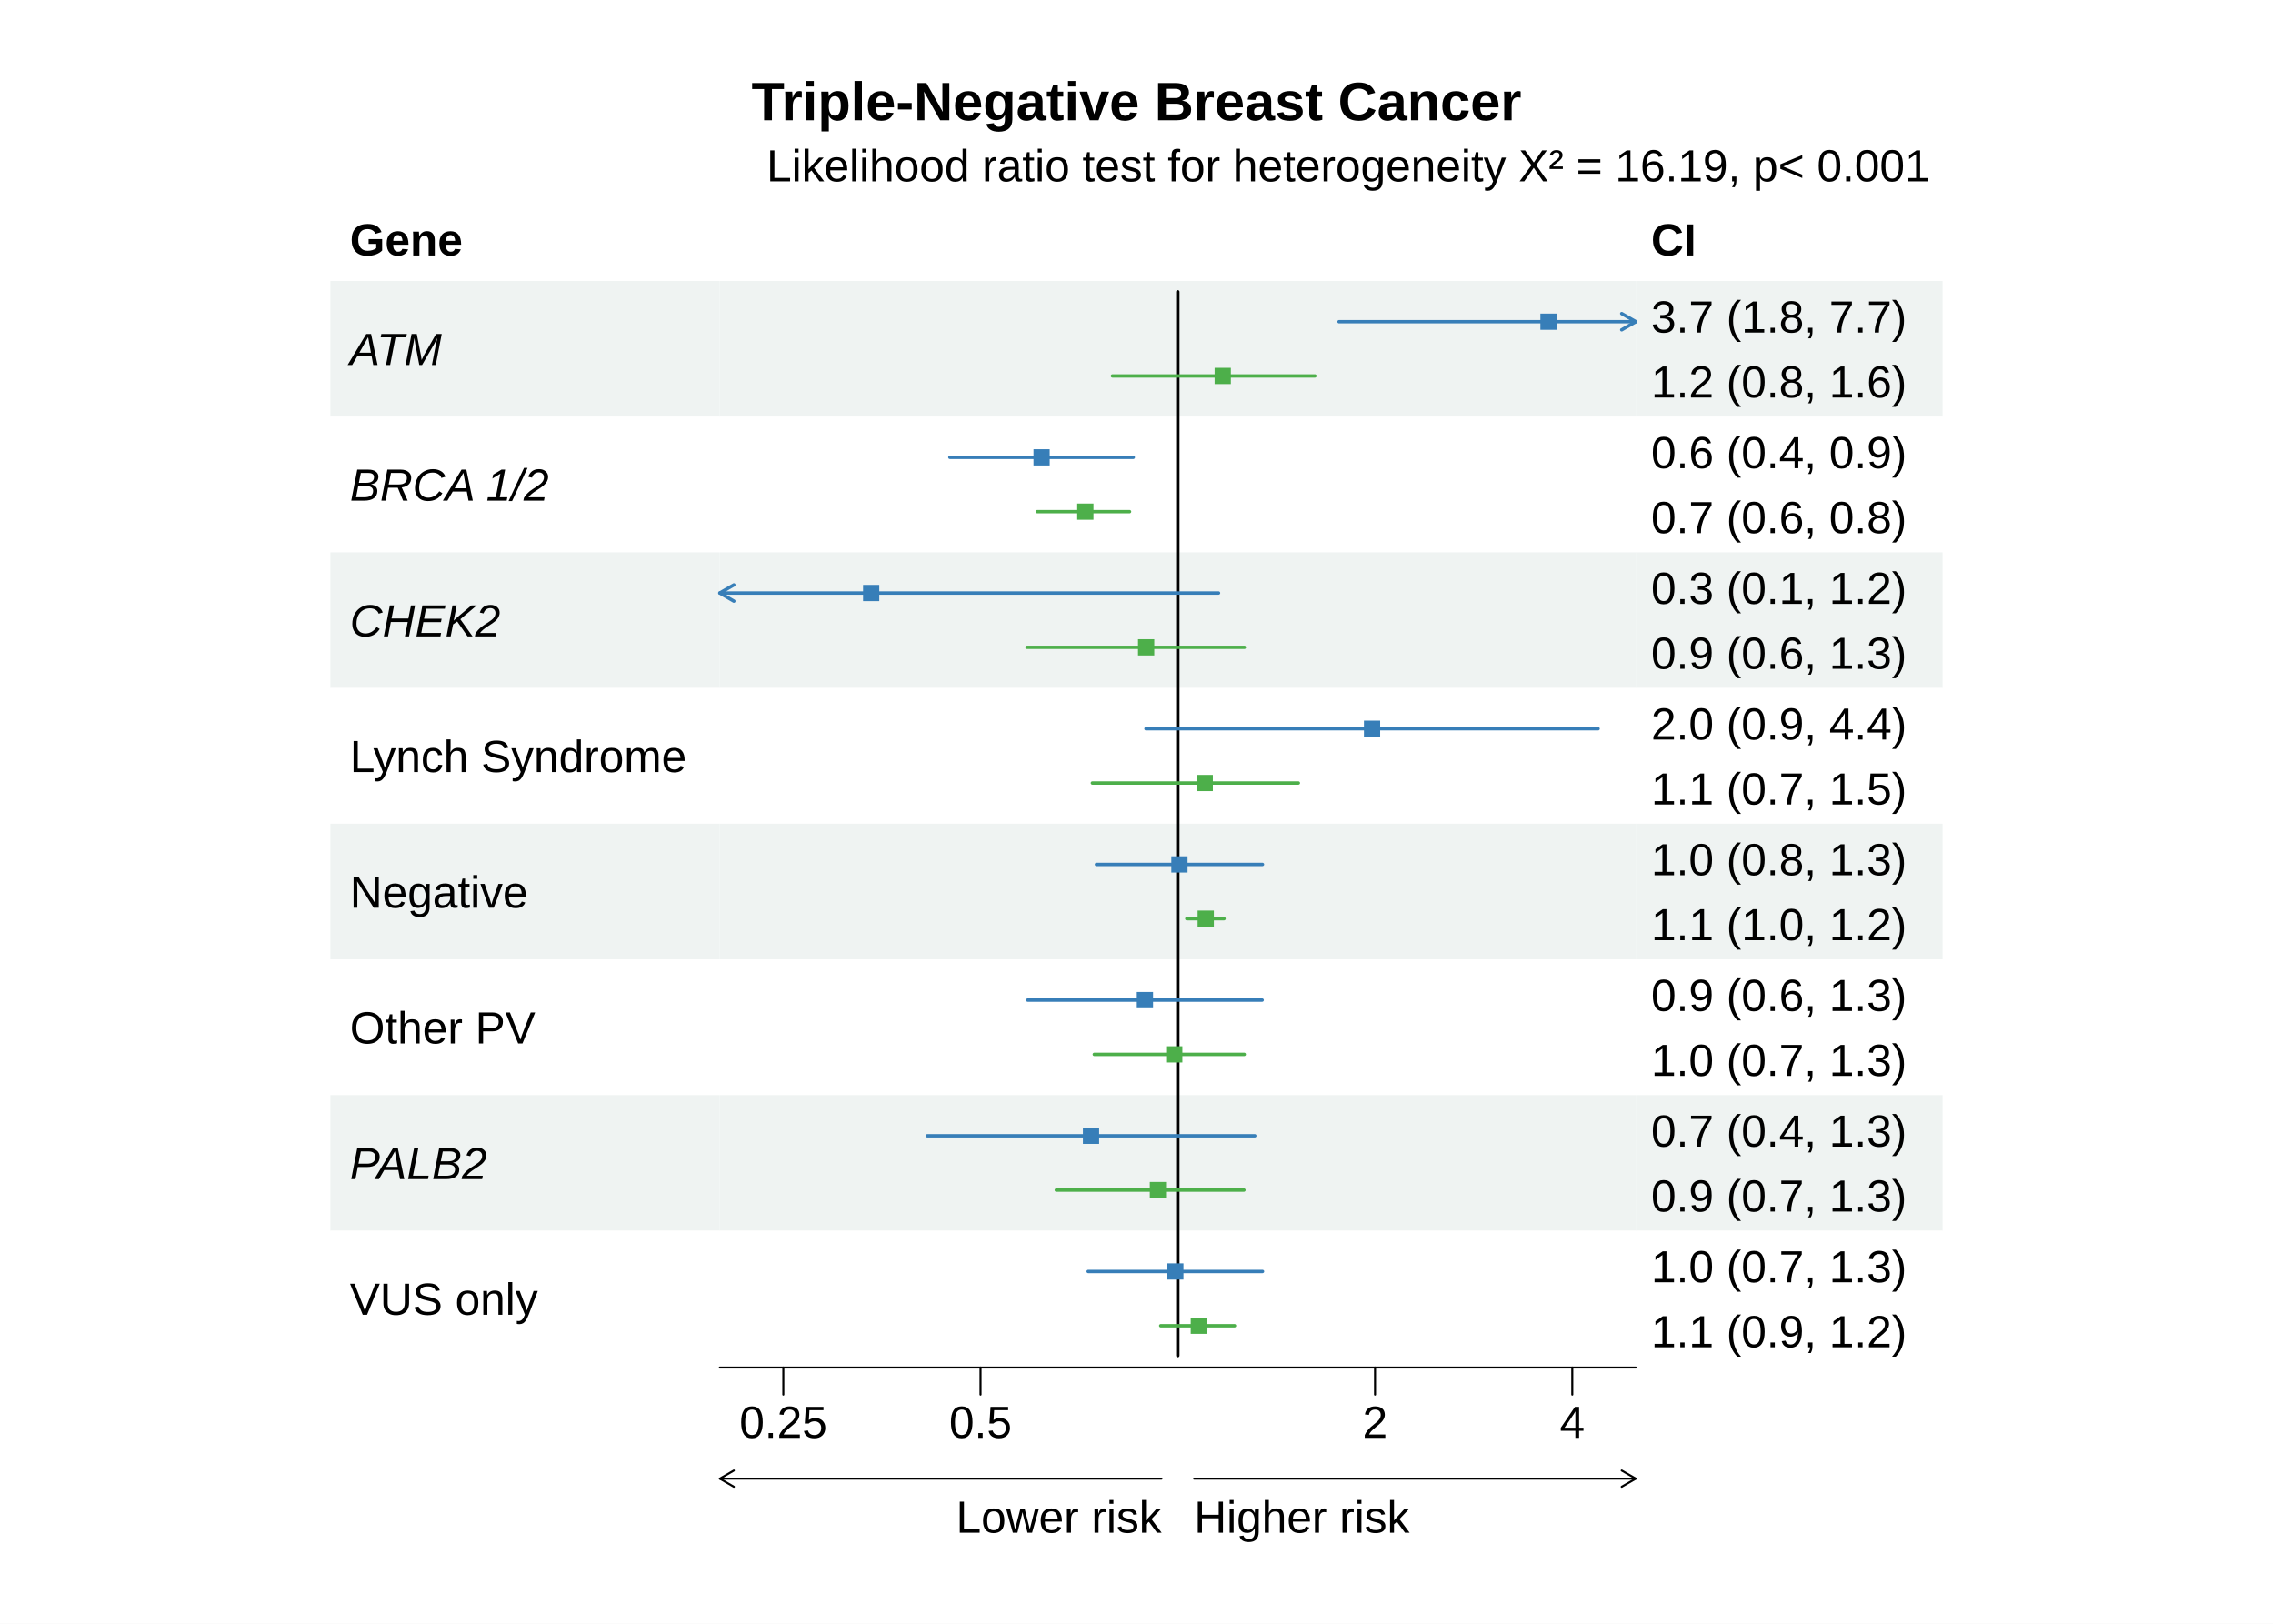
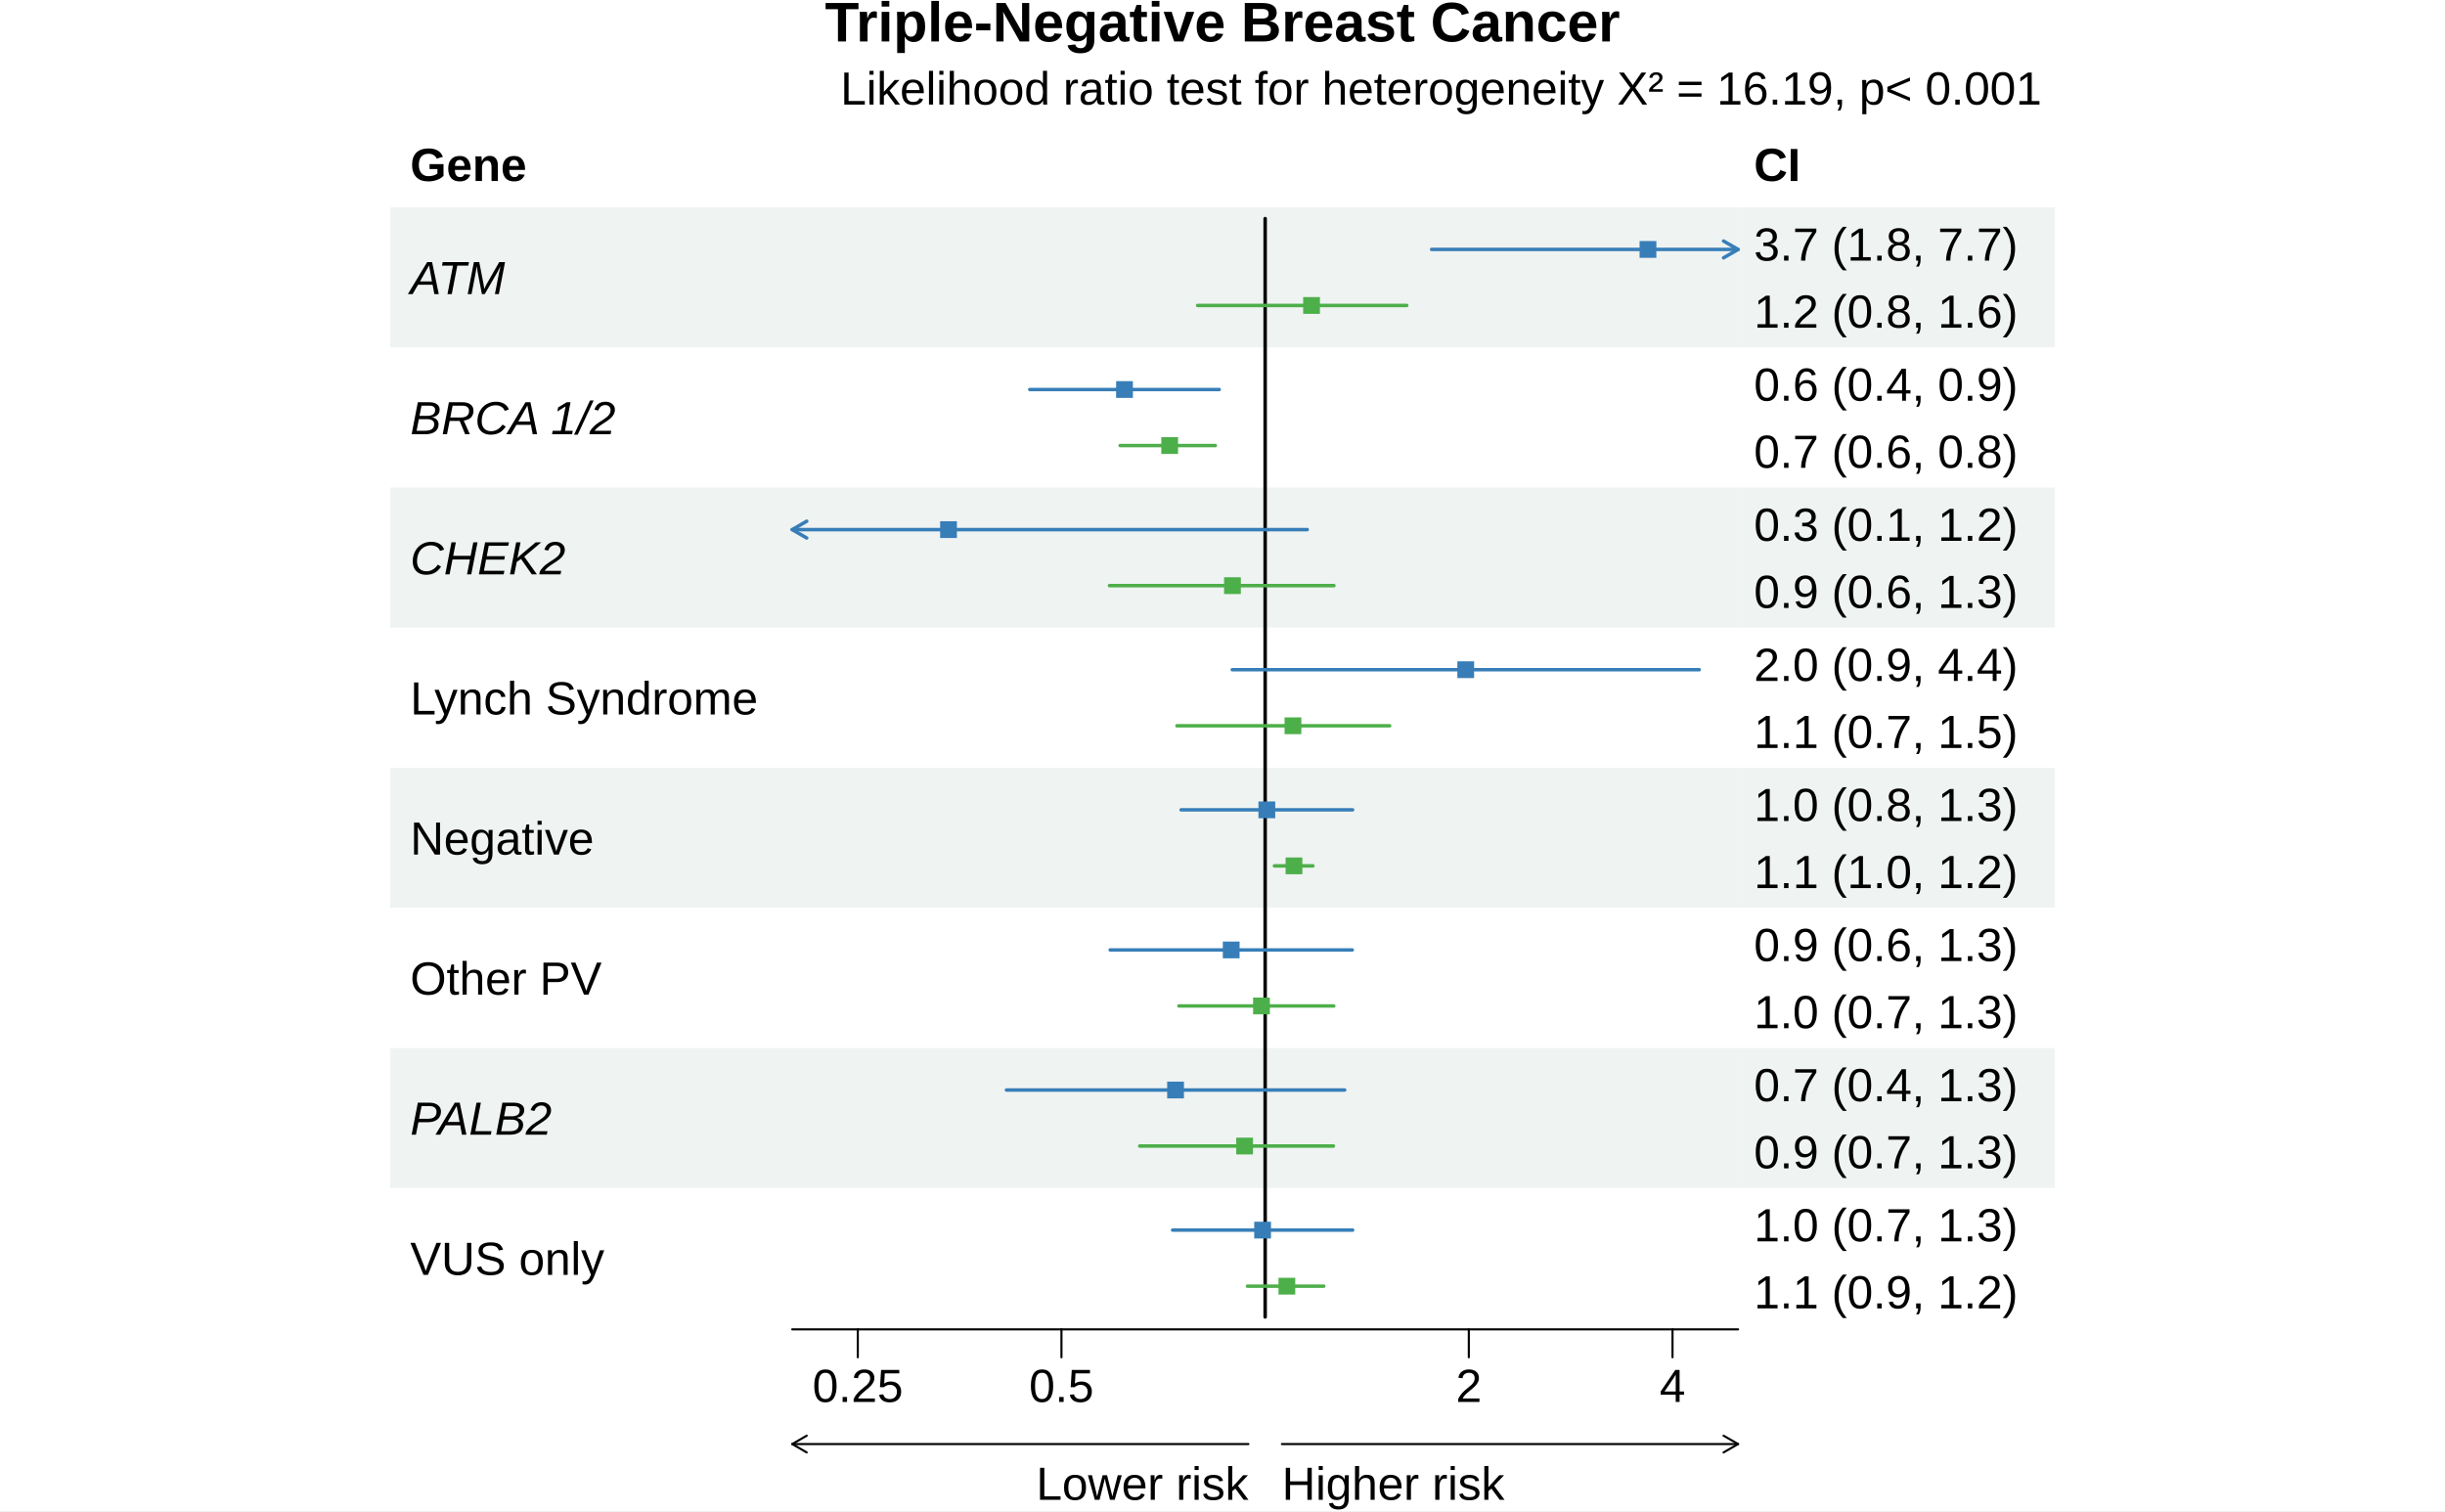
- <svg xmlns="http://www.w3.org/2000/svg" class="svglite" width="504.00pt" height="360.00pt" viewBox="0 0 504.00 360.00">
+ <svg xmlns="http://www.w3.org/2000/svg" class="svglite" width="525.00pt" height="324.47pt" viewBox="0 0 525.00 324.47">
  <defs>
    <style type="text/css">
    .svglite line, .svglite polyline, .svglite polygon, .svglite path, .svglite rect, .svglite circle {
      fill: none;
      stroke: #000000;
      stroke-linecap: round;
      stroke-linejoin: round;
      stroke-miterlimit: 10.00;
    }
    .svglite text {
      white-space: pre;
    }
  </style>
  </defs>
  <rect width="100%" height="100%" style="stroke: none; fill: #FFFFFF;" />
  <defs>
-     <clipPath id="cpMC4wMHw1MDQuMDB8MC4wMHwzNjAuMDA=">
-       <rect x="0.00" y="0.00" width="504.00" height="360.00" />
+     <clipPath id="cpMC4wMHw1MjUuMDB8MC4wMHwzMjQuNDc=">
+       <rect x="0.00" y="0.00" width="525.00" height="324.47" />
    </clipPath>
  </defs>
-   <g clip-path="url(#cpMC4wMHw1MDQuMDB8MC4wMHwzNjAuMDA=)">
-     <rect x="73.26" y="43.76" width="86.35" height="18.54" style="stroke-width: 0.75; stroke: none; fill: #FFFFFF;" />
-     <rect x="159.61" y="43.76" width="203.10" height="18.54" style="stroke-width: 0.75; stroke: none; fill: #FFFFFF;" />
-     <rect x="362.71" y="43.76" width="68.03" height="18.54" style="stroke-width: 0.75; stroke: none; fill: #FFFFFF;" />
-     <rect x="73.26" y="62.30" width="86.35" height="30.08" style="stroke-width: 0.75; stroke: none; fill: #EFF3F2;" />
-     <rect x="73.26" y="92.38" width="86.35" height="30.08" style="stroke-width: 0.75; stroke: none; fill: #FFFFFF;" />
-     <rect x="73.26" y="122.46" width="86.35" height="30.08" style="stroke-width: 0.75; stroke: none; fill: #EFF3F2;" />
-     <rect x="73.26" y="152.54" width="86.35" height="30.08" style="stroke-width: 0.75; stroke: none; fill: #FFFFFF;" />
-     <rect x="73.26" y="182.62" width="86.35" height="30.08" style="stroke-width: 0.75; stroke: none; fill: #EFF3F2;" />
-     <rect x="73.26" y="212.71" width="86.35" height="30.08" style="stroke-width: 0.75; stroke: none; fill: #FFFFFF;" />
-     <rect x="73.26" y="242.79" width="86.35" height="30.08" style="stroke-width: 0.75; stroke: none; fill: #EFF3F2;" />
-     <rect x="73.26" y="272.87" width="86.35" height="30.08" style="stroke-width: 0.75; stroke: none; fill: #FFFFFF;" />
-     <rect x="159.61" y="62.30" width="203.10" height="30.08" style="stroke-width: 0.75; stroke: none; fill: #EFF3F2;" />
-     <rect x="159.61" y="92.38" width="203.10" height="30.08" style="stroke-width: 0.75; stroke: none; fill: #FFFFFF;" />
-     <rect x="159.61" y="122.46" width="203.10" height="30.08" style="stroke-width: 0.75; stroke: none; fill: #EFF3F2;" />
-     <rect x="159.61" y="152.54" width="203.10" height="30.08" style="stroke-width: 0.75; stroke: none; fill: #FFFFFF;" />
-     <rect x="159.61" y="182.62" width="203.10" height="30.08" style="stroke-width: 0.75; stroke: none; fill: #EFF3F2;" />
-     <rect x="159.61" y="212.71" width="203.10" height="30.08" style="stroke-width: 0.75; stroke: none; fill: #FFFFFF;" />
-     <rect x="159.61" y="242.79" width="203.10" height="30.08" style="stroke-width: 0.75; stroke: none; fill: #EFF3F2;" />
-     <rect x="159.61" y="272.87" width="203.10" height="30.08" style="stroke-width: 0.75; stroke: none; fill: #FFFFFF;" />
-     <rect x="362.71" y="62.30" width="68.03" height="30.08" style="stroke-width: 0.75; stroke: none; fill: #EFF3F2;" />
-     <rect x="362.71" y="92.38" width="68.03" height="30.08" style="stroke-width: 0.75; stroke: none; fill: #FFFFFF;" />
-     <rect x="362.71" y="122.46" width="68.03" height="30.08" style="stroke-width: 0.75; stroke: none; fill: #EFF3F2;" />
-     <rect x="362.71" y="152.54" width="68.03" height="30.08" style="stroke-width: 0.75; stroke: none; fill: #FFFFFF;" />
-     <rect x="362.71" y="182.62" width="68.03" height="30.08" style="stroke-width: 0.75; stroke: none; fill: #EFF3F2;" />
-     <rect x="362.71" y="212.71" width="68.03" height="30.08" style="stroke-width: 0.75; stroke: none; fill: #FFFFFF;" />
-     <rect x="362.71" y="242.79" width="68.03" height="30.08" style="stroke-width: 0.75; stroke: none; fill: #EFF3F2;" />
-     <rect x="362.71" y="272.87" width="68.03" height="30.08" style="stroke-width: 0.75; stroke: none; fill: #FFFFFF;" />
-     <text x="77.58" y="56.63" style="font-size: 10.00px; font-weight: bold; font-family: &quot;Arial&quot;;" textLength="25.01px" lengthAdjust="spacingAndGlyphs">Gene</text>
-     <text x="77.58" y="80.92" style="font-size: 10.00px; font-style: italic; font-family: &quot;Arial&quot;;" textLength="21.10px" lengthAdjust="spacingAndGlyphs">ATM</text>
-     <text x="169.76" y="56.63" style="font-size: 10.00px; font-weight: bold; font-family: &quot;Arial&quot;;" textLength="2.78px" lengthAdjust="spacingAndGlyphs"> </text>
-     <text x="77.58" y="111.00" style="font-size: 10.00px; font-style: italic; font-family: &quot;Arial&quot;;" textLength="44.45px" lengthAdjust="spacingAndGlyphs">BRCA 1/2</text>
-     <text x="366.11" y="56.63" style="font-size: 10.00px; font-weight: bold; font-family: &quot;Arial&quot;;" textLength="10.00px" lengthAdjust="spacingAndGlyphs">CI</text>
-     <text x="77.58" y="141.09" style="font-size: 10.00px; font-style: italic; font-family: &quot;Arial&quot;;" textLength="33.34px" lengthAdjust="spacingAndGlyphs">CHEK2</text>
-     <text x="77.58" y="171.17" style="font-size: 10.00px; font-family: &quot;Arial&quot;;" textLength="75.01px" lengthAdjust="spacingAndGlyphs">Lynch Syndrome</text>
-     <text x="77.58" y="201.25" style="font-size: 10.00px; font-family: &quot;Arial&quot;;" textLength="39.46px" lengthAdjust="spacingAndGlyphs">Negative</text>
-     <text x="77.58" y="231.34" style="font-size: 10.00px; font-family: &quot;Arial&quot;;" textLength="41.12px" lengthAdjust="spacingAndGlyphs">Other PV</text>
-     <text x="77.58" y="261.42" style="font-size: 10.00px; font-style: italic; font-family: &quot;Arial&quot;;" textLength="31.12px" lengthAdjust="spacingAndGlyphs">PALB2</text>
-     <text x="77.58" y="291.50" style="font-size: 10.00px; font-family: &quot;Arial&quot;;" textLength="41.67px" lengthAdjust="spacingAndGlyphs">VUS only</text>
-     <text x="169.76" y="80.93" style="font-size: 10.00px; font-family: &quot;Arial&quot;;" textLength="191.76px" lengthAdjust="spacingAndGlyphs">                                                                     </text>
-     <text x="169.76" y="111.01" style="font-size: 10.00px; font-family: &quot;Arial&quot;;" textLength="191.76px" lengthAdjust="spacingAndGlyphs">                                                                     </text>
-     <text x="169.76" y="141.09" style="font-size: 10.00px; font-family: &quot;Arial&quot;;" textLength="191.76px" lengthAdjust="spacingAndGlyphs">                                                                     </text>
-     <text x="169.76" y="171.17" style="font-size: 10.00px; font-family: &quot;Arial&quot;;" textLength="191.76px" lengthAdjust="spacingAndGlyphs">                                                                     </text>
-     <text x="169.76" y="201.25" style="font-size: 10.00px; font-family: &quot;Arial&quot;;" textLength="191.76px" lengthAdjust="spacingAndGlyphs">                                                                     </text>
-     <text x="169.76" y="231.34" style="font-size: 10.00px; font-family: &quot;Arial&quot;;" textLength="191.76px" lengthAdjust="spacingAndGlyphs">                                                                     </text>
-     <text x="169.76" y="261.42" style="font-size: 10.00px; font-family: &quot;Arial&quot;;" textLength="191.76px" lengthAdjust="spacingAndGlyphs">                                                                     </text>
-     <text x="169.76" y="291.50" style="font-size: 10.00px; font-family: &quot;Arial&quot;;" textLength="191.76px" lengthAdjust="spacingAndGlyphs">                                                                     </text>
-     <text x="366.11" y="73.73" style="font-size: 10.00px; font-family: &quot;Arial&quot;;" textLength="56.69px" lengthAdjust="spacingAndGlyphs">3.7 (1.8, 7.7)</text>
-     <text x="366.11" y="88.13" style="font-size: 10.00px; font-family: &quot;Arial&quot;;" textLength="56.69px" lengthAdjust="spacingAndGlyphs">1.2 (0.8, 1.6)</text>
-     <text x="366.11" y="103.81" style="font-size: 10.00px; font-family: &quot;Arial&quot;;" textLength="56.69px" lengthAdjust="spacingAndGlyphs">0.6 (0.4, 0.9)</text>
-     <text x="366.11" y="118.21" style="font-size: 10.00px; font-family: &quot;Arial&quot;;" textLength="56.69px" lengthAdjust="spacingAndGlyphs">0.7 (0.6, 0.8)</text>
-     <text x="366.11" y="133.89" style="font-size: 10.00px; font-family: &quot;Arial&quot;;" textLength="56.69px" lengthAdjust="spacingAndGlyphs">0.3 (0.1, 1.2)</text>
-     <text x="366.11" y="148.29" style="font-size: 10.00px; font-family: &quot;Arial&quot;;" textLength="56.69px" lengthAdjust="spacingAndGlyphs">0.9 (0.6, 1.3)</text>
-     <text x="366.11" y="163.97" style="font-size: 10.00px; font-family: &quot;Arial&quot;;" textLength="56.69px" lengthAdjust="spacingAndGlyphs">2.0 (0.9, 4.4)</text>
-     <text x="366.11" y="178.37" style="font-size: 10.00px; font-family: &quot;Arial&quot;;" textLength="56.69px" lengthAdjust="spacingAndGlyphs">1.1 (0.7, 1.5)</text>
-     <text x="366.11" y="194.05" style="font-size: 10.00px; font-family: &quot;Arial&quot;;" textLength="56.69px" lengthAdjust="spacingAndGlyphs">1.0 (0.8, 1.3)</text>
-     <text x="366.11" y="208.45" style="font-size: 10.00px; font-family: &quot;Arial&quot;;" textLength="56.69px" lengthAdjust="spacingAndGlyphs">1.1 (1.0, 1.2)</text>
-     <text x="366.11" y="224.14" style="font-size: 10.00px; font-family: &quot;Arial&quot;;" textLength="56.69px" lengthAdjust="spacingAndGlyphs">0.9 (0.6, 1.3)</text>
-     <text x="366.11" y="238.54" style="font-size: 10.00px; font-family: &quot;Arial&quot;;" textLength="56.69px" lengthAdjust="spacingAndGlyphs">1.0 (0.7, 1.3)</text>
-     <text x="366.11" y="254.22" style="font-size: 10.00px; font-family: &quot;Arial&quot;;" textLength="56.69px" lengthAdjust="spacingAndGlyphs">0.7 (0.4, 1.3)</text>
-     <text x="366.11" y="268.62" style="font-size: 10.00px; font-family: &quot;Arial&quot;;" textLength="56.69px" lengthAdjust="spacingAndGlyphs">0.9 (0.7, 1.3)</text>
-     <text x="366.11" y="284.30" style="font-size: 10.00px; font-family: &quot;Arial&quot;;" textLength="56.69px" lengthAdjust="spacingAndGlyphs">1.0 (0.7, 1.3)</text>
-     <text x="366.11" y="298.70" style="font-size: 10.00px; font-family: &quot;Arial&quot;;" textLength="56.69px" lengthAdjust="spacingAndGlyphs">1.1 (0.9, 1.2)</text>
-     <line x1="261.16" y1="300.55" x2="261.16" y2="64.70" style="stroke-width: 0.75;" />
-     <polyline points="296.91,71.32 362.71,71.32 " style="stroke-width: 0.75; stroke: #377EB8;" />
-     <polyline points="359.59,73.12 362.71,71.32 359.59,69.52 " style="stroke-width: 0.75; stroke: #377EB8;" />
-     <polygon points="341.56,73.12 345.16,73.12 345.16,69.52 341.56,69.52 " style="stroke-width: 0.75; stroke: none; fill: #377EB8;" />
-     <polyline points="210.62,101.40 251.29,101.40 " style="stroke-width: 0.75; stroke: #377EB8;" />
-     <polygon points="229.16,103.20 232.76,103.20 232.76,99.60 229.16,99.60 " style="stroke-width: 0.75; stroke: none; fill: #377EB8;" />
-     <polyline points="159.61,131.48 270.19,131.48 " style="stroke-width: 0.75; stroke: #377EB8;" />
-     <polyline points="162.72,129.68 159.61,131.48 162.72,133.28 " style="stroke-width: 0.75; stroke: #377EB8;" />
-     <polygon points="191.37,133.28 194.97,133.28 194.97,129.68 191.37,129.68 " style="stroke-width: 0.75; stroke: none; fill: #377EB8;" />
-     <polyline points="254.10,161.57 354.36,161.57 " style="stroke-width: 0.75; stroke: #377EB8;" />
-     <polygon points="302.43,163.37 306.03,163.37 306.03,159.77 302.43,159.77 " style="stroke-width: 0.75; stroke: none; fill: #377EB8;" />
-     <polyline points="243.12,191.65 279.93,191.65 " style="stroke-width: 0.75; stroke: #377EB8;" />
-     <polygon points="259.72,193.45 263.32,193.45 263.32,189.85 259.72,189.85 " style="stroke-width: 0.75; stroke: none; fill: #377EB8;" />
-     <polyline points="227.88,221.73 279.86,221.73 " style="stroke-width: 0.75; stroke: #377EB8;" />
-     <polygon points="252.07,223.53 255.67,223.53 255.67,219.93 252.07,219.93 " style="stroke-width: 0.75; stroke: none; fill: #377EB8;" />
-     <polyline points="205.61,251.81 278.23,251.81 " style="stroke-width: 0.75; stroke: #377EB8;" />
-     <polygon points="240.12,253.61 243.72,253.61 243.72,250.01 240.12,250.01 " style="stroke-width: 0.75; stroke: none; fill: #377EB8;" />
-     <polyline points="241.29,281.90 279.94,281.90 " style="stroke-width: 0.75; stroke: #377EB8;" />
-     <polygon points="258.81,283.70 262.41,283.70 262.41,280.10 258.81,280.10 " style="stroke-width: 0.75; stroke: none; fill: #377EB8;" />
-     <polyline points="246.66,83.35 291.56,83.35 " style="stroke-width: 0.75; stroke: #4DAF4A;" />
-     <polygon points="269.32,85.15 272.92,85.15 272.92,81.55 269.32,81.55 " style="stroke-width: 0.75; stroke: none; fill: #4DAF4A;" />
-     <polyline points="230.02,113.44 250.46,113.44 " style="stroke-width: 0.75; stroke: #4DAF4A;" />
-     <polygon points="238.86,115.24 242.46,115.24 242.46,111.64 238.86,111.64 " style="stroke-width: 0.75; stroke: none; fill: #4DAF4A;" />
-     <polyline points="227.73,143.52 275.92,143.52 " style="stroke-width: 0.75; stroke: #4DAF4A;" />
-     <polygon points="252.34,145.32 255.94,145.32 255.94,141.72 252.34,141.72 " style="stroke-width: 0.75; stroke: none; fill: #4DAF4A;" />
-     <polyline points="242.22,173.60 287.89,173.60 " style="stroke-width: 0.75; stroke: #4DAF4A;" />
-     <polygon points="265.33,175.40 268.93,175.40 268.93,171.80 265.33,171.80 " style="stroke-width: 0.75; stroke: none; fill: #4DAF4A;" />
-     <polyline points="263.15,203.68 271.41,203.68 " style="stroke-width: 0.75; stroke: #4DAF4A;" />
-     <polygon points="265.55,205.48 269.15,205.48 269.15,201.88 265.55,201.88 " style="stroke-width: 0.75; stroke: none; fill: #4DAF4A;" />
-     <polyline points="242.64,233.76 275.89,233.76 " style="stroke-width: 0.75; stroke: #4DAF4A;" />
-     <polygon points="258.57,235.56 262.17,235.56 262.17,231.96 258.57,231.96 " style="stroke-width: 0.75; stroke: none; fill: #4DAF4A;" />
-     <polyline points="234.22,263.85 275.82,263.85 " style="stroke-width: 0.75; stroke: #4DAF4A;" />
-     <polygon points="254.95,265.65 258.55,265.65 258.55,262.05 254.95,262.05 " style="stroke-width: 0.75; stroke: none; fill: #4DAF4A;" />
-     <polyline points="257.37,293.93 273.74,293.93 " style="stroke-width: 0.75; stroke: #4DAF4A;" />
-     <polygon points="264.02,295.73 267.62,295.73 267.62,292.13 264.02,292.13 " style="stroke-width: 0.75; stroke: none; fill: #4DAF4A;" />
-     <polyline points="159.61,303.20 362.71,303.20 " style="stroke-width: 0.45;" />
-     <line x1="173.69" y1="303.20" x2="173.69" y2="309.20" style="stroke-width: 0.45;" />
-     <line x1="217.42" y1="303.20" x2="217.42" y2="309.20" style="stroke-width: 0.45;" />
-     <line x1="304.89" y1="303.20" x2="304.89" y2="309.20" style="stroke-width: 0.45;" />
-     <line x1="348.63" y1="303.20" x2="348.63" y2="309.20" style="stroke-width: 0.45;" />
-     <text x="173.69" y="318.79" text-anchor="middle" style="font-size: 10.00px; font-family: &quot;Arial&quot;;" textLength="19.45px" lengthAdjust="spacingAndGlyphs">0.25</text>
-     <text x="217.42" y="318.79" text-anchor="middle" style="font-size: 10.00px; font-family: &quot;Arial&quot;;" textLength="13.90px" lengthAdjust="spacingAndGlyphs">0.5</text>
-     <text x="304.89" y="318.79" text-anchor="middle" style="font-size: 10.00px; font-family: &quot;Arial&quot;;" textLength="5.56px" lengthAdjust="spacingAndGlyphs">2</text>
-     <text x="348.63" y="318.79" text-anchor="middle" style="font-size: 10.00px; font-family: &quot;Arial&quot;;" textLength="5.56px" lengthAdjust="spacingAndGlyphs">4</text>
-     <text x="257.56" y="339.81" text-anchor="end" style="font-size: 10.00px; font-family: &quot;Arial&quot;;" textLength="45.56px" lengthAdjust="spacingAndGlyphs">Lower risk</text>
-     <line x1="159.61" y1="327.83" x2="257.56" y2="327.83" style="stroke-width: 0.45;" />
-     <polyline points="162.72,326.03 159.61,327.83 162.72,329.63 " style="stroke-width: 0.45;" />
-     <text x="264.76" y="339.81" style="font-size: 10.00px; font-family: &quot;Arial&quot;;" textLength="47.79px" lengthAdjust="spacingAndGlyphs">Higher risk</text>
-     <line x1="362.71" y1="327.83" x2="264.76" y2="327.83" style="stroke-width: 0.45;" />
-     <polyline points="359.59,329.63 362.71,327.83 359.59,326.03 " style="stroke-width: 0.45;" />
-     <text x="252.00" y="26.66" text-anchor="middle" style="font-size: 12.00px; font-weight: bold; font-family: &quot;Arial&quot;;" textLength="171.42px" lengthAdjust="spacingAndGlyphs">Triple-Negative Breast Cancer</text>
-     <text x="427.91" y="40.22" text-anchor="end" style="font-size: 10.00px; font-family: &quot;Arial&quot;;" textLength="257.91px" lengthAdjust="spacingAndGlyphs">Likelihood ratio test for heterogeneity Χ² = 16.19, p&lt; 0.001</text>
+   <g clip-path="url(#cpMC4wMHw1MjUuMDB8MC4wMHwzMjQuNDc=)">
+     <rect x="83.76" y="25.99" width="86.35" height="18.54" style="stroke-width: 0.75; stroke: none; fill: #FFFFFF;" />
+     <rect x="170.11" y="25.99" width="203.10" height="18.54" style="stroke-width: 0.75; stroke: none; fill: #FFFFFF;" />
+     <rect x="373.21" y="25.99" width="68.03" height="18.54" style="stroke-width: 0.75; stroke: none; fill: #FFFFFF;" />
+     <rect x="83.76" y="44.53" width="86.35" height="30.08" style="stroke-width: 0.75; stroke: none; fill: #EFF3F2;" />
+     <rect x="83.76" y="74.61" width="86.35" height="30.08" style="stroke-width: 0.75; stroke: none; fill: #FFFFFF;" />
+     <rect x="83.76" y="104.70" width="86.35" height="30.08" style="stroke-width: 0.75; stroke: none; fill: #EFF3F2;" />
+     <rect x="83.76" y="134.78" width="86.35" height="30.08" style="stroke-width: 0.75; stroke: none; fill: #FFFFFF;" />
+     <rect x="83.76" y="164.86" width="86.35" height="30.08" style="stroke-width: 0.75; stroke: none; fill: #EFF3F2;" />
+     <rect x="83.76" y="194.94" width="86.35" height="30.08" style="stroke-width: 0.75; stroke: none; fill: #FFFFFF;" />
+     <rect x="83.76" y="225.03" width="86.35" height="30.08" style="stroke-width: 0.75; stroke: none; fill: #EFF3F2;" />
+     <rect x="83.76" y="255.11" width="86.35" height="30.08" style="stroke-width: 0.75; stroke: none; fill: #FFFFFF;" />
+     <rect x="170.11" y="44.53" width="203.10" height="30.08" style="stroke-width: 0.75; stroke: none; fill: #EFF3F2;" />
+     <rect x="170.11" y="74.61" width="203.10" height="30.08" style="stroke-width: 0.75; stroke: none; fill: #FFFFFF;" />
+     <rect x="170.11" y="104.70" width="203.10" height="30.08" style="stroke-width: 0.75; stroke: none; fill: #EFF3F2;" />
+     <rect x="170.11" y="134.78" width="203.10" height="30.08" style="stroke-width: 0.75; stroke: none; fill: #FFFFFF;" />
+     <rect x="170.11" y="164.86" width="203.10" height="30.08" style="stroke-width: 0.75; stroke: none; fill: #EFF3F2;" />
+     <rect x="170.11" y="194.94" width="203.10" height="30.08" style="stroke-width: 0.75; stroke: none; fill: #FFFFFF;" />
+     <rect x="170.11" y="225.03" width="203.10" height="30.08" style="stroke-width: 0.75; stroke: none; fill: #EFF3F2;" />
+     <rect x="170.11" y="255.11" width="203.10" height="30.08" style="stroke-width: 0.75; stroke: none; fill: #FFFFFF;" />
+     <rect x="373.21" y="44.53" width="68.03" height="30.08" style="stroke-width: 0.75; stroke: none; fill: #EFF3F2;" />
+     <rect x="373.21" y="74.61" width="68.03" height="30.08" style="stroke-width: 0.75; stroke: none; fill: #FFFFFF;" />
+     <rect x="373.21" y="104.70" width="68.03" height="30.08" style="stroke-width: 0.75; stroke: none; fill: #EFF3F2;" />
+     <rect x="373.21" y="134.78" width="68.03" height="30.08" style="stroke-width: 0.75; stroke: none; fill: #FFFFFF;" />
+     <rect x="373.21" y="164.86" width="68.03" height="30.08" style="stroke-width: 0.75; stroke: none; fill: #EFF3F2;" />
+     <rect x="373.21" y="194.94" width="68.03" height="30.08" style="stroke-width: 0.75; stroke: none; fill: #FFFFFF;" />
+     <rect x="373.21" y="225.03" width="68.03" height="30.08" style="stroke-width: 0.75; stroke: none; fill: #EFF3F2;" />
+     <rect x="373.21" y="255.11" width="68.03" height="30.08" style="stroke-width: 0.75; stroke: none; fill: #FFFFFF;" />
+     <text x="88.08" y="38.86" style="font-size: 10.00px; font-weight: bold; font-family: &quot;Arial&quot;;" textLength="25.01px" lengthAdjust="spacingAndGlyphs">Gene</text>
+     <text x="88.08" y="63.16" style="font-size: 10.00px; font-style: italic; font-family: &quot;Arial&quot;;" textLength="21.10px" lengthAdjust="spacingAndGlyphs">ATM</text>
+     <text x="180.26" y="38.86" style="font-size: 10.00px; font-weight: bold; font-family: &quot;Arial&quot;;" textLength="2.78px" lengthAdjust="spacingAndGlyphs"> </text>
+     <text x="88.08" y="93.24" style="font-size: 10.00px; font-style: italic; font-family: &quot;Arial&quot;;" textLength="44.45px" lengthAdjust="spacingAndGlyphs">BRCA 1/2</text>
+     <text x="376.61" y="38.86" style="font-size: 10.00px; font-weight: bold; font-family: &quot;Arial&quot;;" textLength="10.00px" lengthAdjust="spacingAndGlyphs">CI</text>
+     <text x="88.08" y="123.32" style="font-size: 10.00px; font-style: italic; font-family: &quot;Arial&quot;;" textLength="33.34px" lengthAdjust="spacingAndGlyphs">CHEK2</text>
+     <text x="88.08" y="153.41" style="font-size: 10.00px; font-family: &quot;Arial&quot;;" textLength="75.01px" lengthAdjust="spacingAndGlyphs">Lynch Syndrome</text>
+     <text x="88.08" y="183.49" style="font-size: 10.00px; font-family: &quot;Arial&quot;;" textLength="39.46px" lengthAdjust="spacingAndGlyphs">Negative</text>
+     <text x="88.08" y="213.57" style="font-size: 10.00px; font-family: &quot;Arial&quot;;" textLength="41.12px" lengthAdjust="spacingAndGlyphs">Other PV</text>
+     <text x="88.08" y="243.65" style="font-size: 10.00px; font-style: italic; font-family: &quot;Arial&quot;;" textLength="31.12px" lengthAdjust="spacingAndGlyphs">PALB2</text>
+     <text x="88.08" y="273.74" style="font-size: 10.00px; font-family: &quot;Arial&quot;;" textLength="41.67px" lengthAdjust="spacingAndGlyphs">VUS only</text>
+     <text x="180.26" y="63.16" style="font-size: 10.00px; font-family: &quot;Arial&quot;;" textLength="191.76px" lengthAdjust="spacingAndGlyphs">                                                                     </text>
+     <text x="180.26" y="93.25" style="font-size: 10.00px; font-family: &quot;Arial&quot;;" textLength="191.76px" lengthAdjust="spacingAndGlyphs">                                                                     </text>
+     <text x="180.26" y="123.33" style="font-size: 10.00px; font-family: &quot;Arial&quot;;" textLength="191.76px" lengthAdjust="spacingAndGlyphs">                                                                     </text>
+     <text x="180.26" y="153.41" style="font-size: 10.00px; font-family: &quot;Arial&quot;;" textLength="191.76px" lengthAdjust="spacingAndGlyphs">                                                                     </text>
+     <text x="180.26" y="183.49" style="font-size: 10.00px; font-family: &quot;Arial&quot;;" textLength="191.76px" lengthAdjust="spacingAndGlyphs">                                                                     </text>
+     <text x="180.26" y="213.57" style="font-size: 10.00px; font-family: &quot;Arial&quot;;" textLength="191.76px" lengthAdjust="spacingAndGlyphs">                                                                     </text>
+     <text x="180.26" y="243.66" style="font-size: 10.00px; font-family: &quot;Arial&quot;;" textLength="191.76px" lengthAdjust="spacingAndGlyphs">                                                                     </text>
+     <text x="180.26" y="273.74" style="font-size: 10.00px; font-family: &quot;Arial&quot;;" textLength="191.76px" lengthAdjust="spacingAndGlyphs">                                                                     </text>
+     <text x="376.61" y="55.96" style="font-size: 10.00px; font-family: &quot;Arial&quot;;" textLength="56.69px" lengthAdjust="spacingAndGlyphs">3.7 (1.8, 7.7)</text>
+     <text x="376.61" y="70.36" style="font-size: 10.00px; font-family: &quot;Arial&quot;;" textLength="56.69px" lengthAdjust="spacingAndGlyphs">1.2 (0.8, 1.6)</text>
+     <text x="376.61" y="86.05" style="font-size: 10.00px; font-family: &quot;Arial&quot;;" textLength="56.69px" lengthAdjust="spacingAndGlyphs">0.6 (0.4, 0.9)</text>
+     <text x="376.61" y="100.45" style="font-size: 10.00px; font-family: &quot;Arial&quot;;" textLength="56.69px" lengthAdjust="spacingAndGlyphs">0.7 (0.6, 0.8)</text>
+     <text x="376.61" y="116.13" style="font-size: 10.00px; font-family: &quot;Arial&quot;;" textLength="56.69px" lengthAdjust="spacingAndGlyphs">0.3 (0.1, 1.2)</text>
+     <text x="376.61" y="130.53" style="font-size: 10.00px; font-family: &quot;Arial&quot;;" textLength="56.69px" lengthAdjust="spacingAndGlyphs">0.9 (0.6, 1.3)</text>
+     <text x="376.61" y="146.21" style="font-size: 10.00px; font-family: &quot;Arial&quot;;" textLength="56.69px" lengthAdjust="spacingAndGlyphs">2.0 (0.9, 4.4)</text>
+     <text x="376.61" y="160.61" style="font-size: 10.00px; font-family: &quot;Arial&quot;;" textLength="56.69px" lengthAdjust="spacingAndGlyphs">1.1 (0.7, 1.5)</text>
+     <text x="376.61" y="176.29" style="font-size: 10.00px; font-family: &quot;Arial&quot;;" textLength="56.69px" lengthAdjust="spacingAndGlyphs">1.0 (0.8, 1.3)</text>
+     <text x="376.61" y="190.69" style="font-size: 10.00px; font-family: &quot;Arial&quot;;" textLength="56.69px" lengthAdjust="spacingAndGlyphs">1.1 (1.0, 1.2)</text>
+     <text x="376.61" y="206.37" style="font-size: 10.00px; font-family: &quot;Arial&quot;;" textLength="56.69px" lengthAdjust="spacingAndGlyphs">0.9 (0.6, 1.3)</text>
+     <text x="376.61" y="220.77" style="font-size: 10.00px; font-family: &quot;Arial&quot;;" textLength="56.69px" lengthAdjust="spacingAndGlyphs">1.0 (0.7, 1.3)</text>
+     <text x="376.61" y="236.46" style="font-size: 10.00px; font-family: &quot;Arial&quot;;" textLength="56.69px" lengthAdjust="spacingAndGlyphs">0.7 (0.4, 1.3)</text>
+     <text x="376.61" y="250.86" style="font-size: 10.00px; font-family: &quot;Arial&quot;;" textLength="56.69px" lengthAdjust="spacingAndGlyphs">0.9 (0.7, 1.3)</text>
+     <text x="376.61" y="266.54" style="font-size: 10.00px; font-family: &quot;Arial&quot;;" textLength="56.69px" lengthAdjust="spacingAndGlyphs">1.0 (0.7, 1.3)</text>
+     <text x="376.61" y="280.94" style="font-size: 10.00px; font-family: &quot;Arial&quot;;" textLength="56.69px" lengthAdjust="spacingAndGlyphs">1.1 (0.9, 1.2)</text>
+     <line x1="271.66" y1="282.78" x2="271.66" y2="46.94" style="stroke-width: 0.75;" />
+     <polyline points="307.41,53.56 373.21,53.56 " style="stroke-width: 0.75; stroke: #377EB8;" />
+     <polyline points="370.09,55.36 373.21,53.56 370.09,51.76 " style="stroke-width: 0.75; stroke: #377EB8;" />
+     <polygon points="352.06,55.36 355.66,55.36 355.66,51.76 352.06,51.76 " style="stroke-width: 0.75; stroke: none; fill: #377EB8;" />
+     <polyline points="221.12,83.64 261.79,83.64 " style="stroke-width: 0.75; stroke: #377EB8;" />
+     <polygon points="239.66,85.44 243.26,85.44 243.26,81.84 239.66,81.84 " style="stroke-width: 0.75; stroke: none; fill: #377EB8;" />
+     <polyline points="170.11,113.72 280.69,113.72 " style="stroke-width: 0.75; stroke: #377EB8;" />
+     <polyline points="173.22,111.92 170.11,113.72 173.22,115.52 " style="stroke-width: 0.75; stroke: #377EB8;" />
+     <polygon points="201.87,115.52 205.47,115.52 205.47,111.92 201.87,111.92 " style="stroke-width: 0.75; stroke: none; fill: #377EB8;" />
+     <polyline points="264.60,143.80 364.86,143.80 " style="stroke-width: 0.75; stroke: #377EB8;" />
+     <polygon points="312.93,145.60 316.53,145.60 316.53,142.00 312.93,142.00 " style="stroke-width: 0.75; stroke: none; fill: #377EB8;" />
+     <polyline points="253.62,173.89 290.43,173.89 " style="stroke-width: 0.75; stroke: #377EB8;" />
+     <polygon points="270.22,175.69 273.82,175.69 273.82,172.09 270.22,172.09 " style="stroke-width: 0.75; stroke: none; fill: #377EB8;" />
+     <polyline points="238.38,203.97 290.36,203.97 " style="stroke-width: 0.75; stroke: #377EB8;" />
+     <polygon points="262.57,205.77 266.17,205.77 266.17,202.17 262.57,202.17 " style="stroke-width: 0.75; stroke: none; fill: #377EB8;" />
+     <polyline points="216.11,234.05 288.73,234.05 " style="stroke-width: 0.75; stroke: #377EB8;" />
+     <polygon points="250.62,235.85 254.22,235.85 254.22,232.25 250.62,232.25 " style="stroke-width: 0.75; stroke: none; fill: #377EB8;" />
+     <polyline points="251.79,264.13 290.44,264.13 " style="stroke-width: 0.75; stroke: #377EB8;" />
+     <polygon points="269.31,265.93 272.91,265.93 272.91,262.33 269.31,262.33 " style="stroke-width: 0.75; stroke: none; fill: #377EB8;" />
+     <polyline points="257.16,65.59 302.06,65.59 " style="stroke-width: 0.75; stroke: #4DAF4A;" />
+     <polygon points="279.82,67.39 283.42,67.39 283.42,63.79 279.82,63.79 " style="stroke-width: 0.75; stroke: none; fill: #4DAF4A;" />
+     <polyline points="240.52,95.67 260.96,95.67 " style="stroke-width: 0.75; stroke: #4DAF4A;" />
+     <polygon points="249.36,97.47 252.96,97.47 252.96,93.87 249.36,93.87 " style="stroke-width: 0.75; stroke: none; fill: #4DAF4A;" />
+     <polyline points="238.23,125.75 286.42,125.75 " style="stroke-width: 0.75; stroke: #4DAF4A;" />
+     <polygon points="262.84,127.55 266.44,127.55 266.44,123.95 262.84,123.95 " style="stroke-width: 0.75; stroke: none; fill: #4DAF4A;" />
+     <polyline points="252.72,155.84 298.39,155.84 " style="stroke-width: 0.75; stroke: #4DAF4A;" />
+     <polygon points="275.83,157.64 279.43,157.64 279.43,154.04 275.83,154.04 " style="stroke-width: 0.75; stroke: none; fill: #4DAF4A;" />
+     <polyline points="273.65,185.92 281.91,185.92 " style="stroke-width: 0.75; stroke: #4DAF4A;" />
+     <polygon points="276.05,187.72 279.65,187.72 279.65,184.12 276.05,184.12 " style="stroke-width: 0.75; stroke: none; fill: #4DAF4A;" />
+     <polyline points="253.14,216.00 286.39,216.00 " style="stroke-width: 0.75; stroke: #4DAF4A;" />
+     <polygon points="269.07,217.80 272.67,217.80 272.67,214.20 269.07,214.20 " style="stroke-width: 0.75; stroke: none; fill: #4DAF4A;" />
+     <polyline points="244.72,246.08 286.32,246.08 " style="stroke-width: 0.75; stroke: #4DAF4A;" />
+     <polygon points="265.45,247.88 269.05,247.88 269.05,244.28 265.45,244.28 " style="stroke-width: 0.75; stroke: none; fill: #4DAF4A;" />
+     <polyline points="267.87,276.17 284.24,276.17 " style="stroke-width: 0.75; stroke: #4DAF4A;" />
+     <polygon points="274.52,277.97 278.12,277.97 278.12,274.37 274.52,274.37 " style="stroke-width: 0.75; stroke: none; fill: #4DAF4A;" />
+     <polyline points="170.11,285.44 373.21,285.44 " style="stroke-width: 0.45;" />
+     <line x1="184.19" y1="285.44" x2="184.19" y2="291.44" style="stroke-width: 0.45;" />
+     <line x1="227.92" y1="285.44" x2="227.92" y2="291.44" style="stroke-width: 0.45;" />
+     <line x1="315.39" y1="285.44" x2="315.39" y2="291.44" style="stroke-width: 0.45;" />
+     <line x1="359.13" y1="285.44" x2="359.13" y2="291.44" style="stroke-width: 0.45;" />
+     <text x="184.19" y="301.03" text-anchor="middle" style="font-size: 10.00px; font-family: &quot;Arial&quot;;" textLength="19.45px" lengthAdjust="spacingAndGlyphs">0.25</text>
+     <text x="227.92" y="301.03" text-anchor="middle" style="font-size: 10.00px; font-family: &quot;Arial&quot;;" textLength="13.90px" lengthAdjust="spacingAndGlyphs">0.5</text>
+     <text x="315.39" y="301.03" text-anchor="middle" style="font-size: 10.00px; font-family: &quot;Arial&quot;;" textLength="5.56px" lengthAdjust="spacingAndGlyphs">2</text>
+     <text x="359.13" y="301.03" text-anchor="middle" style="font-size: 10.00px; font-family: &quot;Arial&quot;;" textLength="5.56px" lengthAdjust="spacingAndGlyphs">4</text>
+     <text x="268.06" y="322.05" text-anchor="end" style="font-size: 10.00px; font-family: &quot;Arial&quot;;" textLength="45.56px" lengthAdjust="spacingAndGlyphs">Lower risk</text>
+     <line x1="170.11" y1="310.07" x2="268.06" y2="310.07" style="stroke-width: 0.45;" />
+     <polyline points="173.22,308.27 170.11,310.07 173.22,311.87 " style="stroke-width: 0.45;" />
+     <text x="275.26" y="322.05" style="font-size: 10.00px; font-family: &quot;Arial&quot;;" textLength="47.79px" lengthAdjust="spacingAndGlyphs">Higher risk</text>
+     <line x1="373.21" y1="310.07" x2="275.26" y2="310.07" style="stroke-width: 0.45;" />
+     <polyline points="370.09,311.87 373.21,310.07 370.09,308.27 " style="stroke-width: 0.45;" />
+     <text x="262.50" y="8.90" text-anchor="middle" style="font-size: 12.00px; font-weight: bold; font-family: &quot;Arial&quot;;" textLength="171.42px" lengthAdjust="spacingAndGlyphs">Triple-Negative Breast Cancer</text>
+     <text x="438.41" y="22.45" text-anchor="end" style="font-size: 10.00px; font-family: &quot;Arial&quot;;" textLength="257.91px" lengthAdjust="spacingAndGlyphs">Likelihood ratio test for heterogeneity Χ² = 16.19, p&lt; 0.001</text>
  </g>
</svg>
